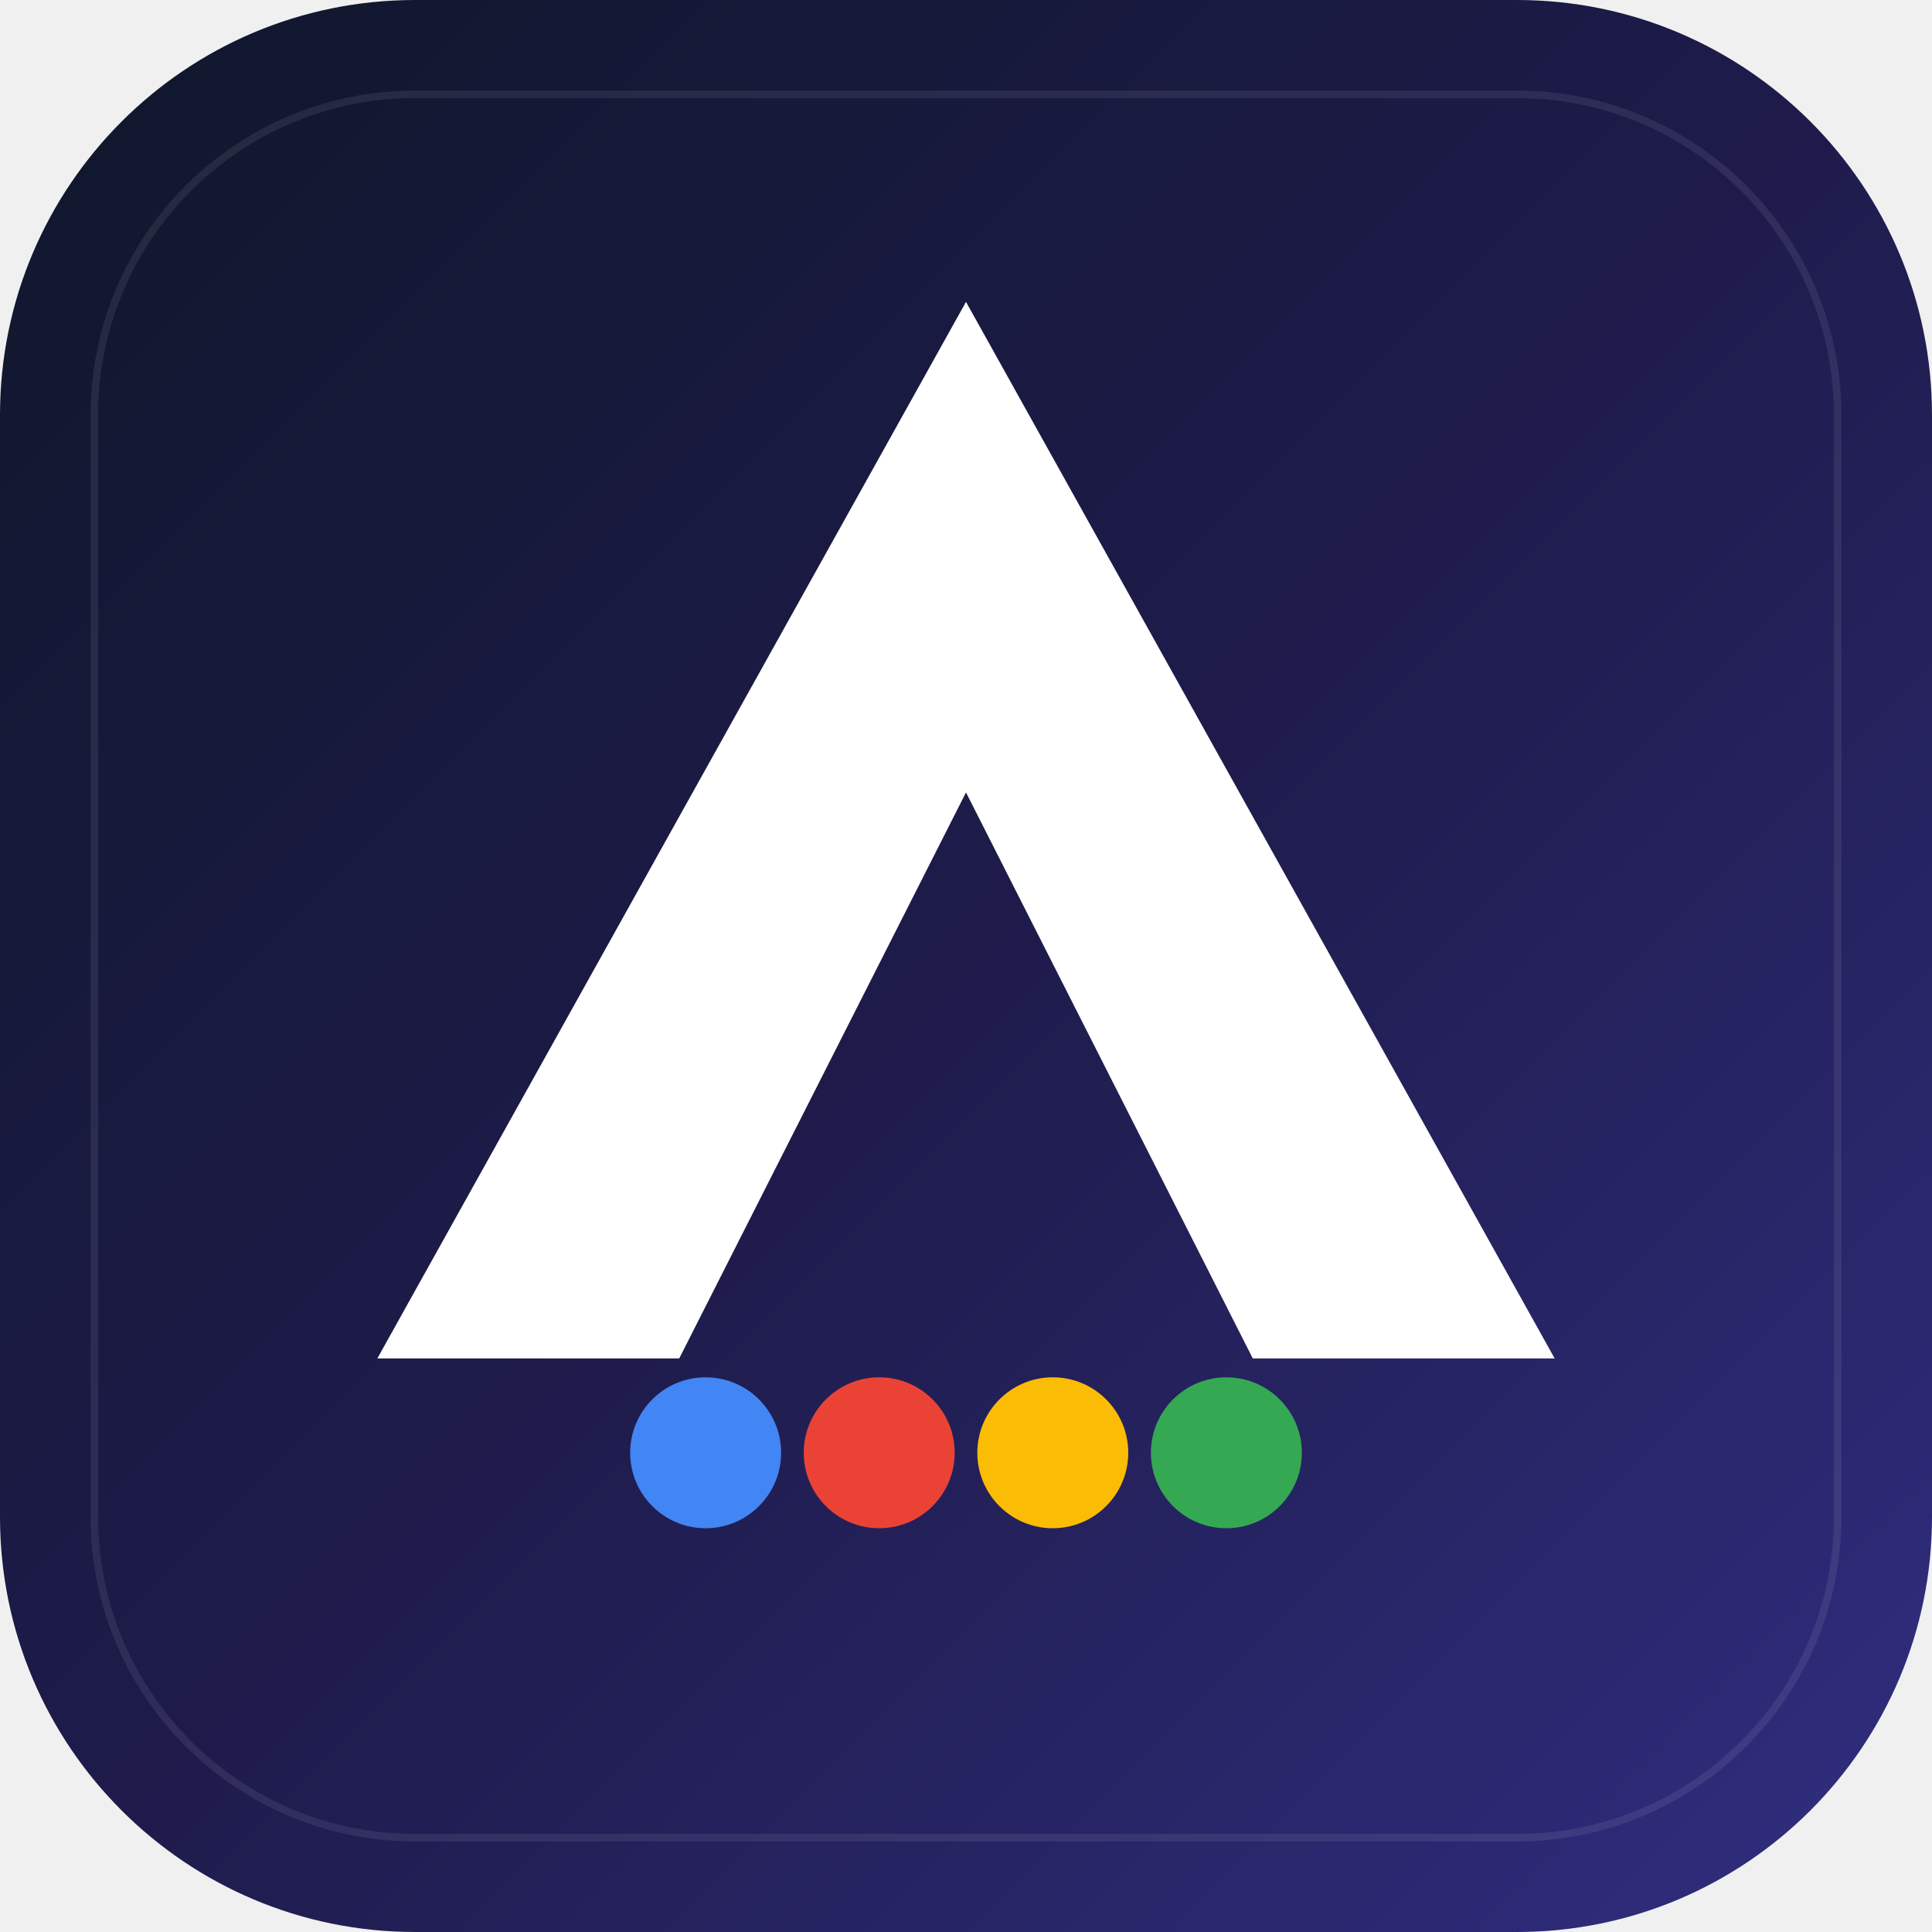
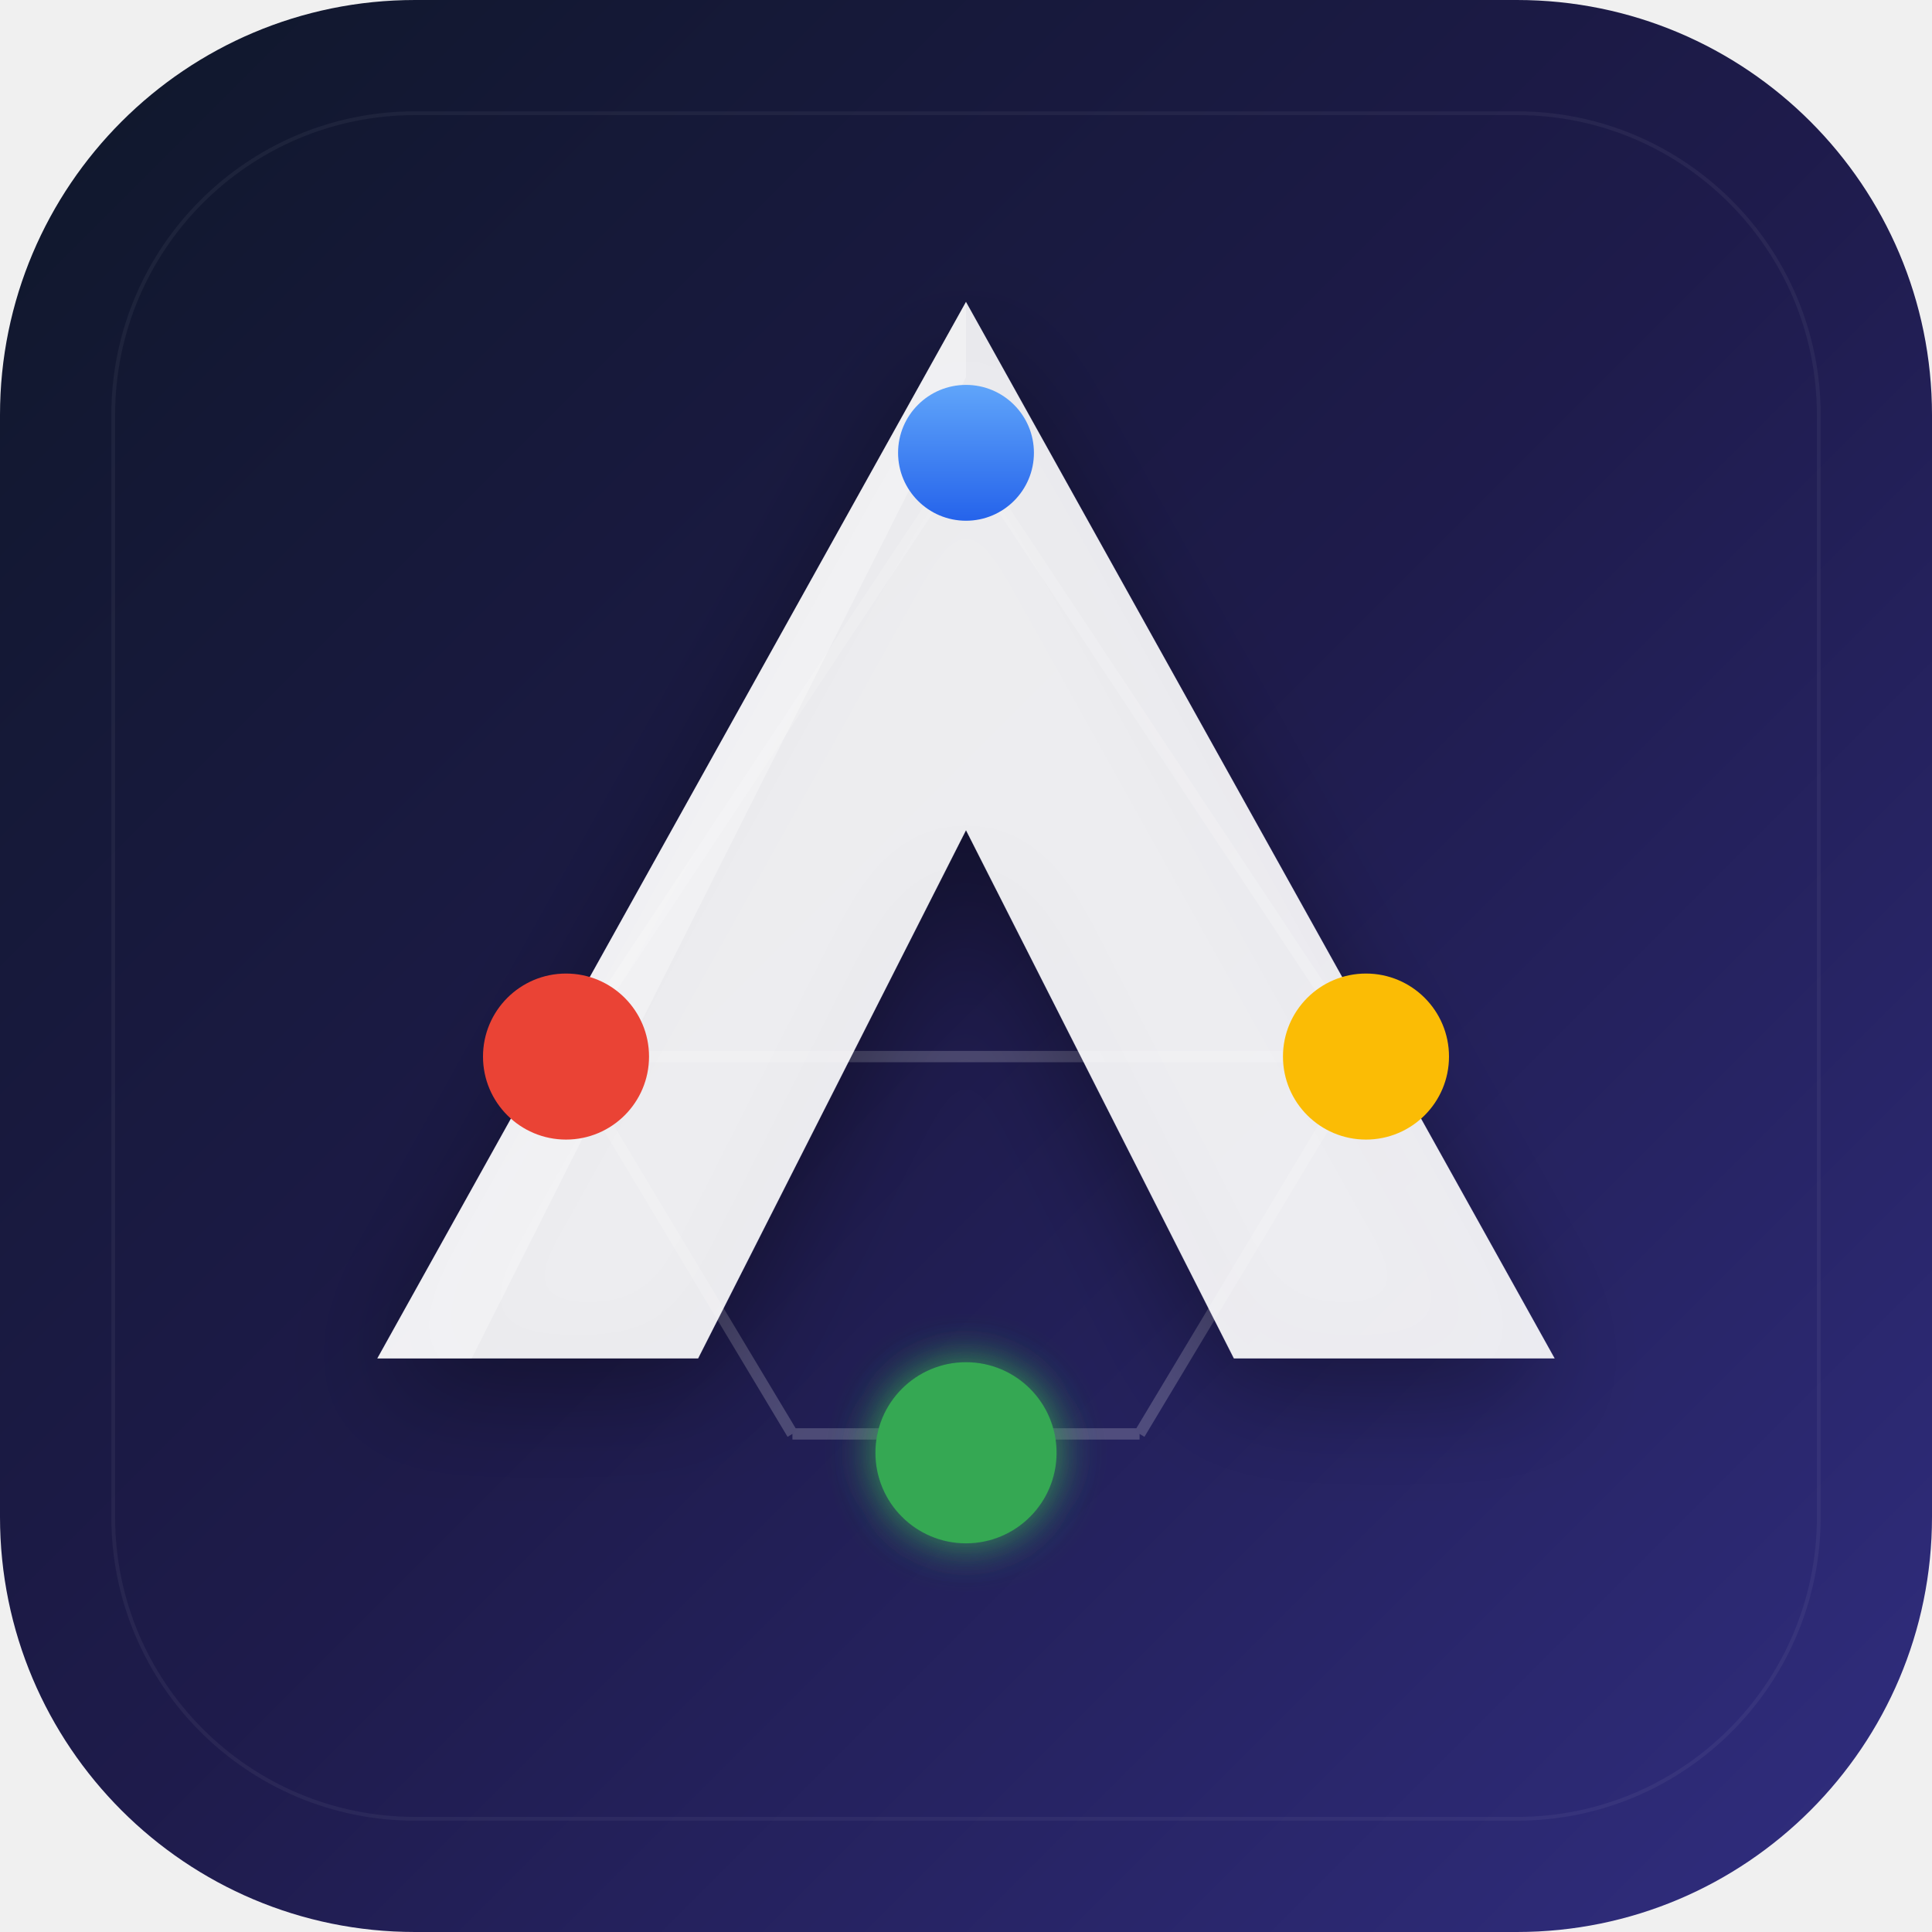
<svg xmlns="http://www.w3.org/2000/svg" width="512" height="512" viewBox="0 0 512 512" fill="none">
-   <rect width="512" height="512" rx="110" fill="url(#paint0_linear)" />
-   <path d="M256 80L100 360H180L256 210L332 360H412L256 80Z" fill="white" />
-   <circle cx="187" cy="385" r="20" fill="#4285F4" />
-   <circle cx="233" cy="385" r="20" fill="#EA4335" />
-   <circle cx="279" cy="385" r="20" fill="#FBBC05" />
-   <circle cx="325" cy="385" r="20" fill="#34A853" />
-   <rect x="25" y="25" width="462" height="462" rx="85" stroke="white" stroke-opacity="0.08" stroke-width="2" />
+   <rect width="512" height="512" rx="110" fill="url(#bg_grad)" />
+   <path d="M256 120L150 280M256 120L362 280M150 280L210 380M362 280L302 380M210 380L302 380M150 280L362 280" stroke="white" stroke-opacity="0.2" stroke-width="3" />
+   <path d="M256 80L100 360H185L256 220L327 360H412L256 80Z" fill="white" fill-opacity="0.9" filter="url(#shadow)" />
+   <path d="M256 80L100 360H125L256 100Z" fill="white" fill-opacity="0.3" />
+   <circle cx="256" cy="120" r="18" fill="url(#blue_dot)" />
+   <circle cx="150" cy="280" r="22" fill="#EA4335" />
+   <circle cx="362" cy="280" r="22" fill="#FBBC05" />
+   <circle cx="256" cy="385" r="24" fill="#34A853" filter="url(#glow)" />
+   <rect x="30" y="30" width="452" height="452" rx="80" stroke="white" stroke-opacity="0.05" stroke-width="1" />
  <defs>
-     <linearGradient id="paint0_linear" x1="0" y1="0" x2="512" y2="512" gradientUnits="userSpaceOnUse">
+     <linearGradient id="bg_grad" x1="0" y1="0" x2="512" y2="512" gradientUnits="userSpaceOnUse">
      <stop stop-color="#0F172A" />
      <stop offset="0.5" stop-color="#1E1B4B" />
      <stop offset="1" stop-color="#312E81" />
    </linearGradient>
+     <linearGradient id="blue_dot" x1="256" y1="102" x2="256" y2="138" gradientUnits="userSpaceOnUse">
+       <stop stop-color="#60A5FA" />
+       <stop offset="1" stop-color="#2563EB" />
+     </linearGradient>
+     <filter id="shadow" x="0" y="0" width="512" height="512" filterUnits="userSpaceOnUse">
+       <feDropShadow dx="0" dy="8" stdDeviation="15" flood-color="black" flood-opacity="0.4" />
+     </filter>
+     <filter id="glow" x="200" y="330" width="112" height="112" filterUnits="userSpaceOnUse">
+       <feGaussianBlur stdDeviation="6" result="blur" />
+       <feComposite in="SourceGraphic" in2="blur" operator="over" />
+     </filter>
  </defs>
</svg>
